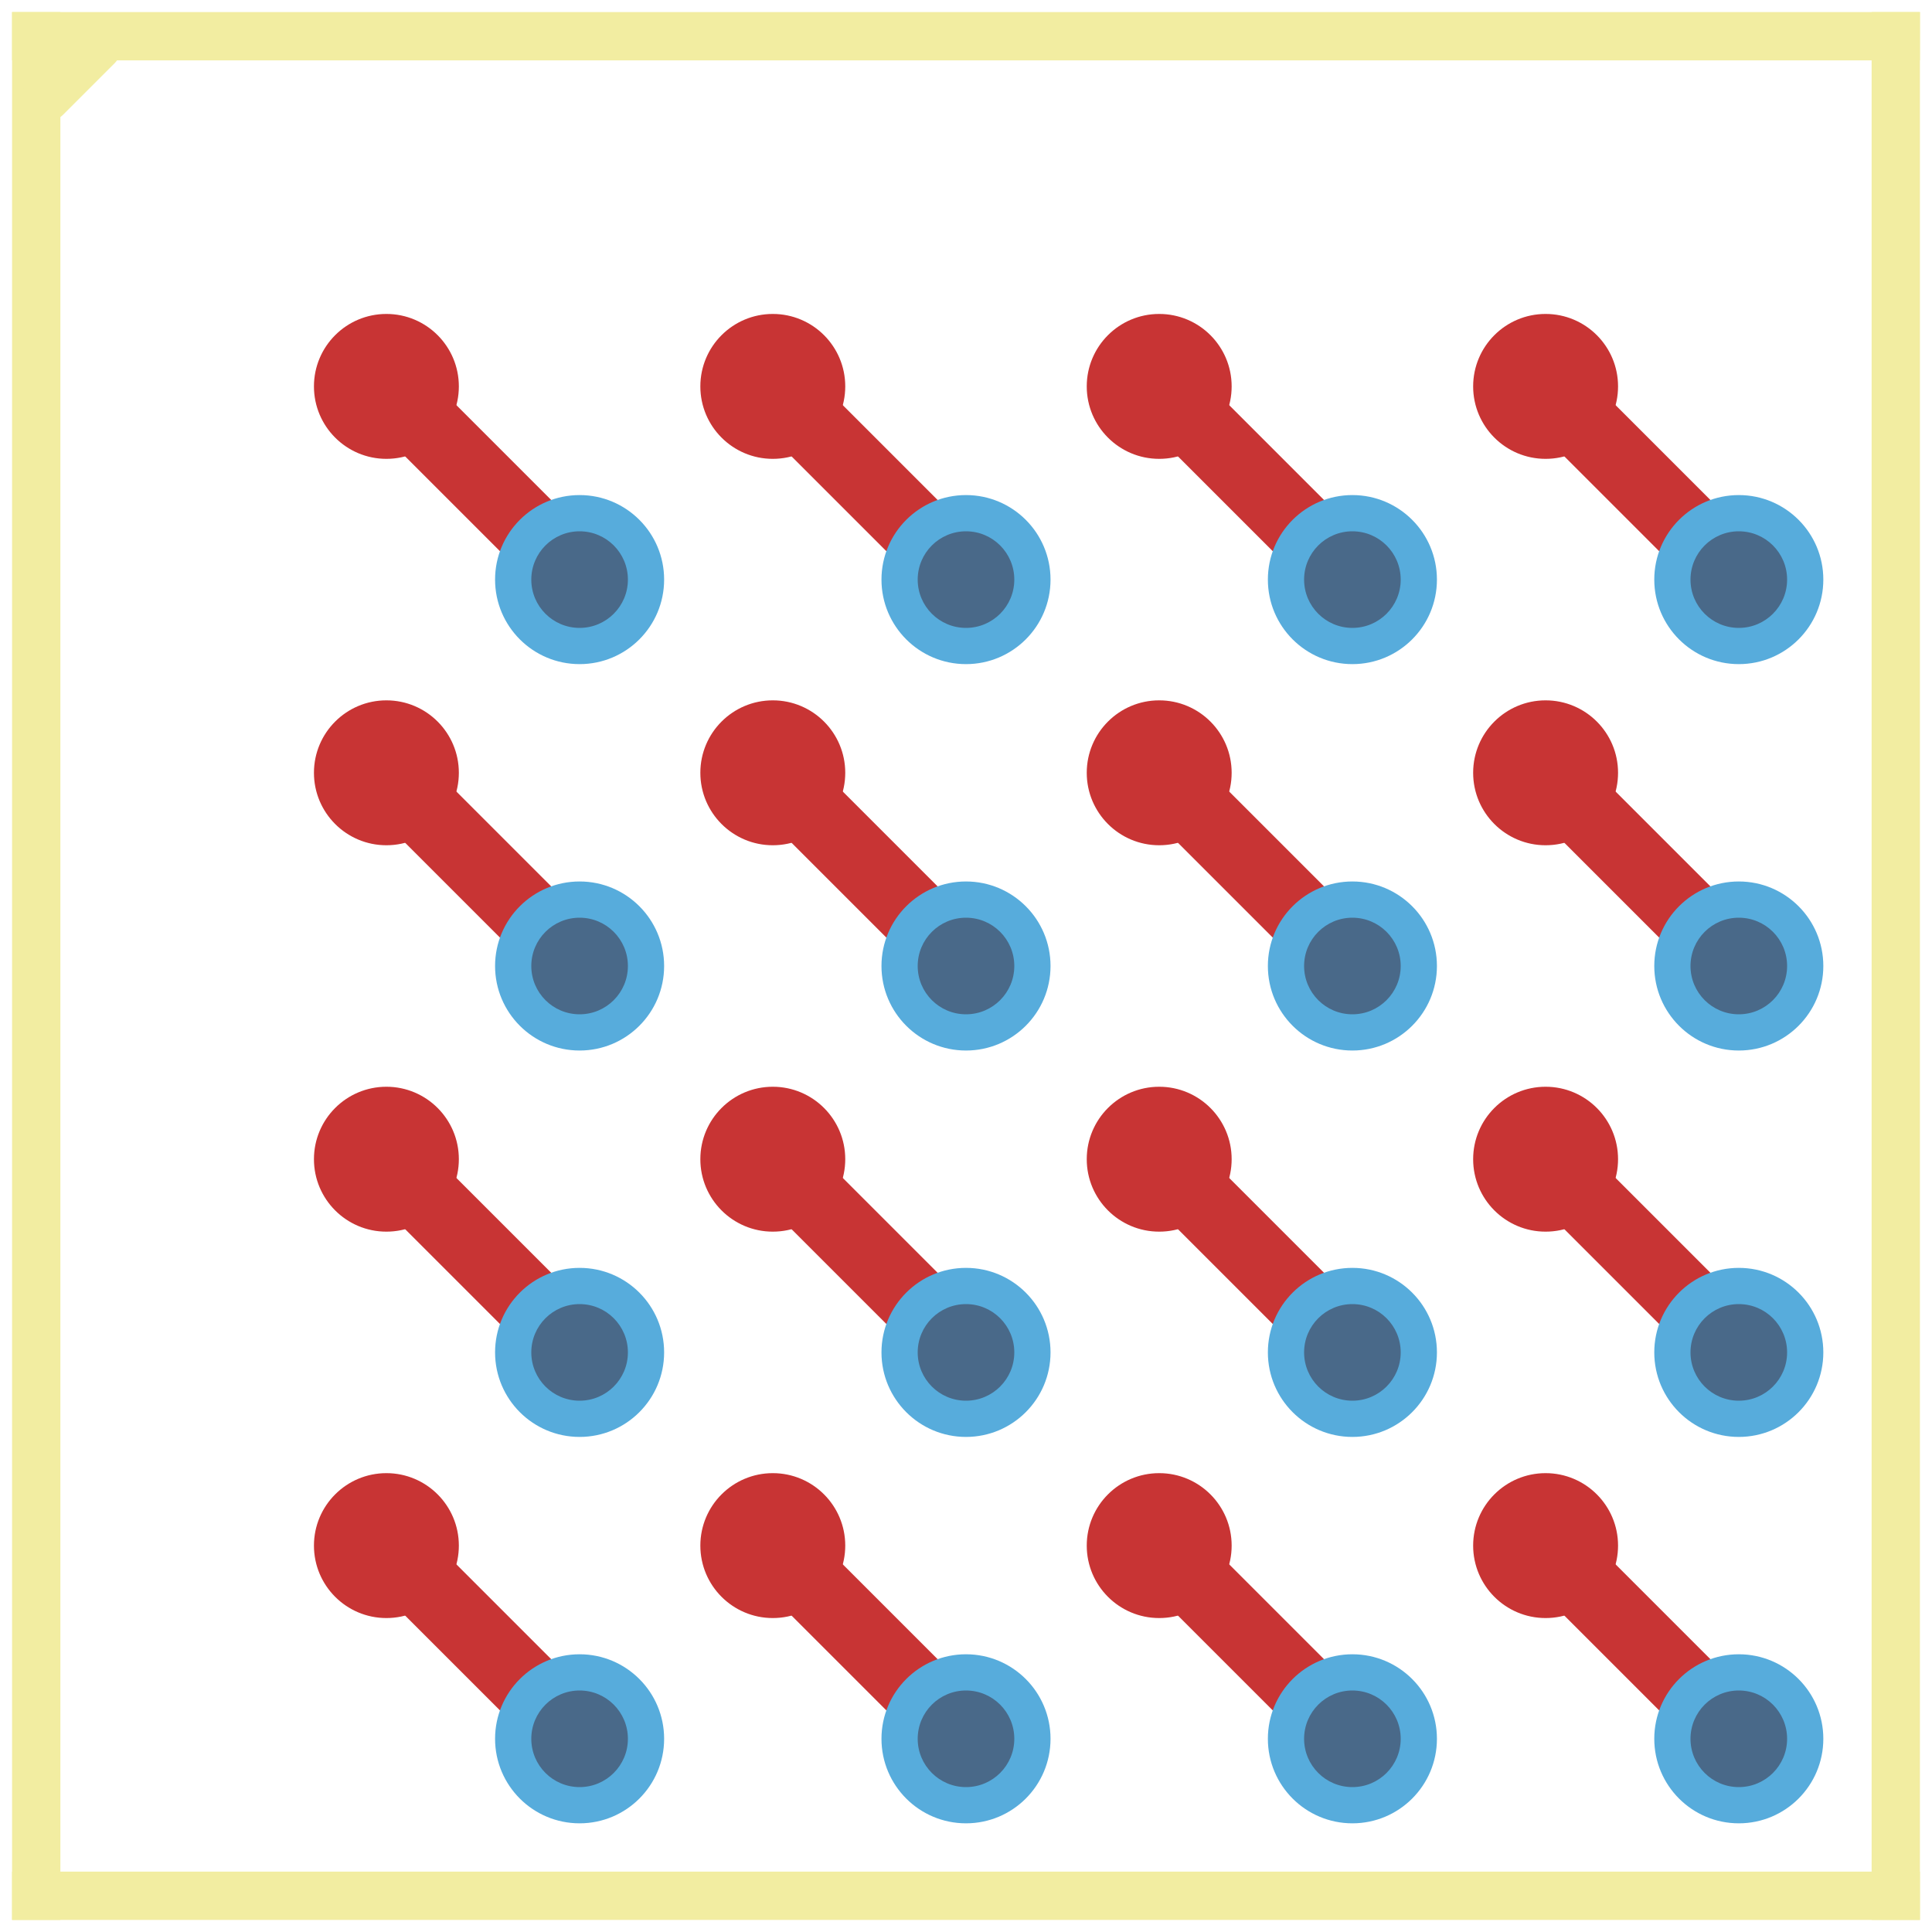
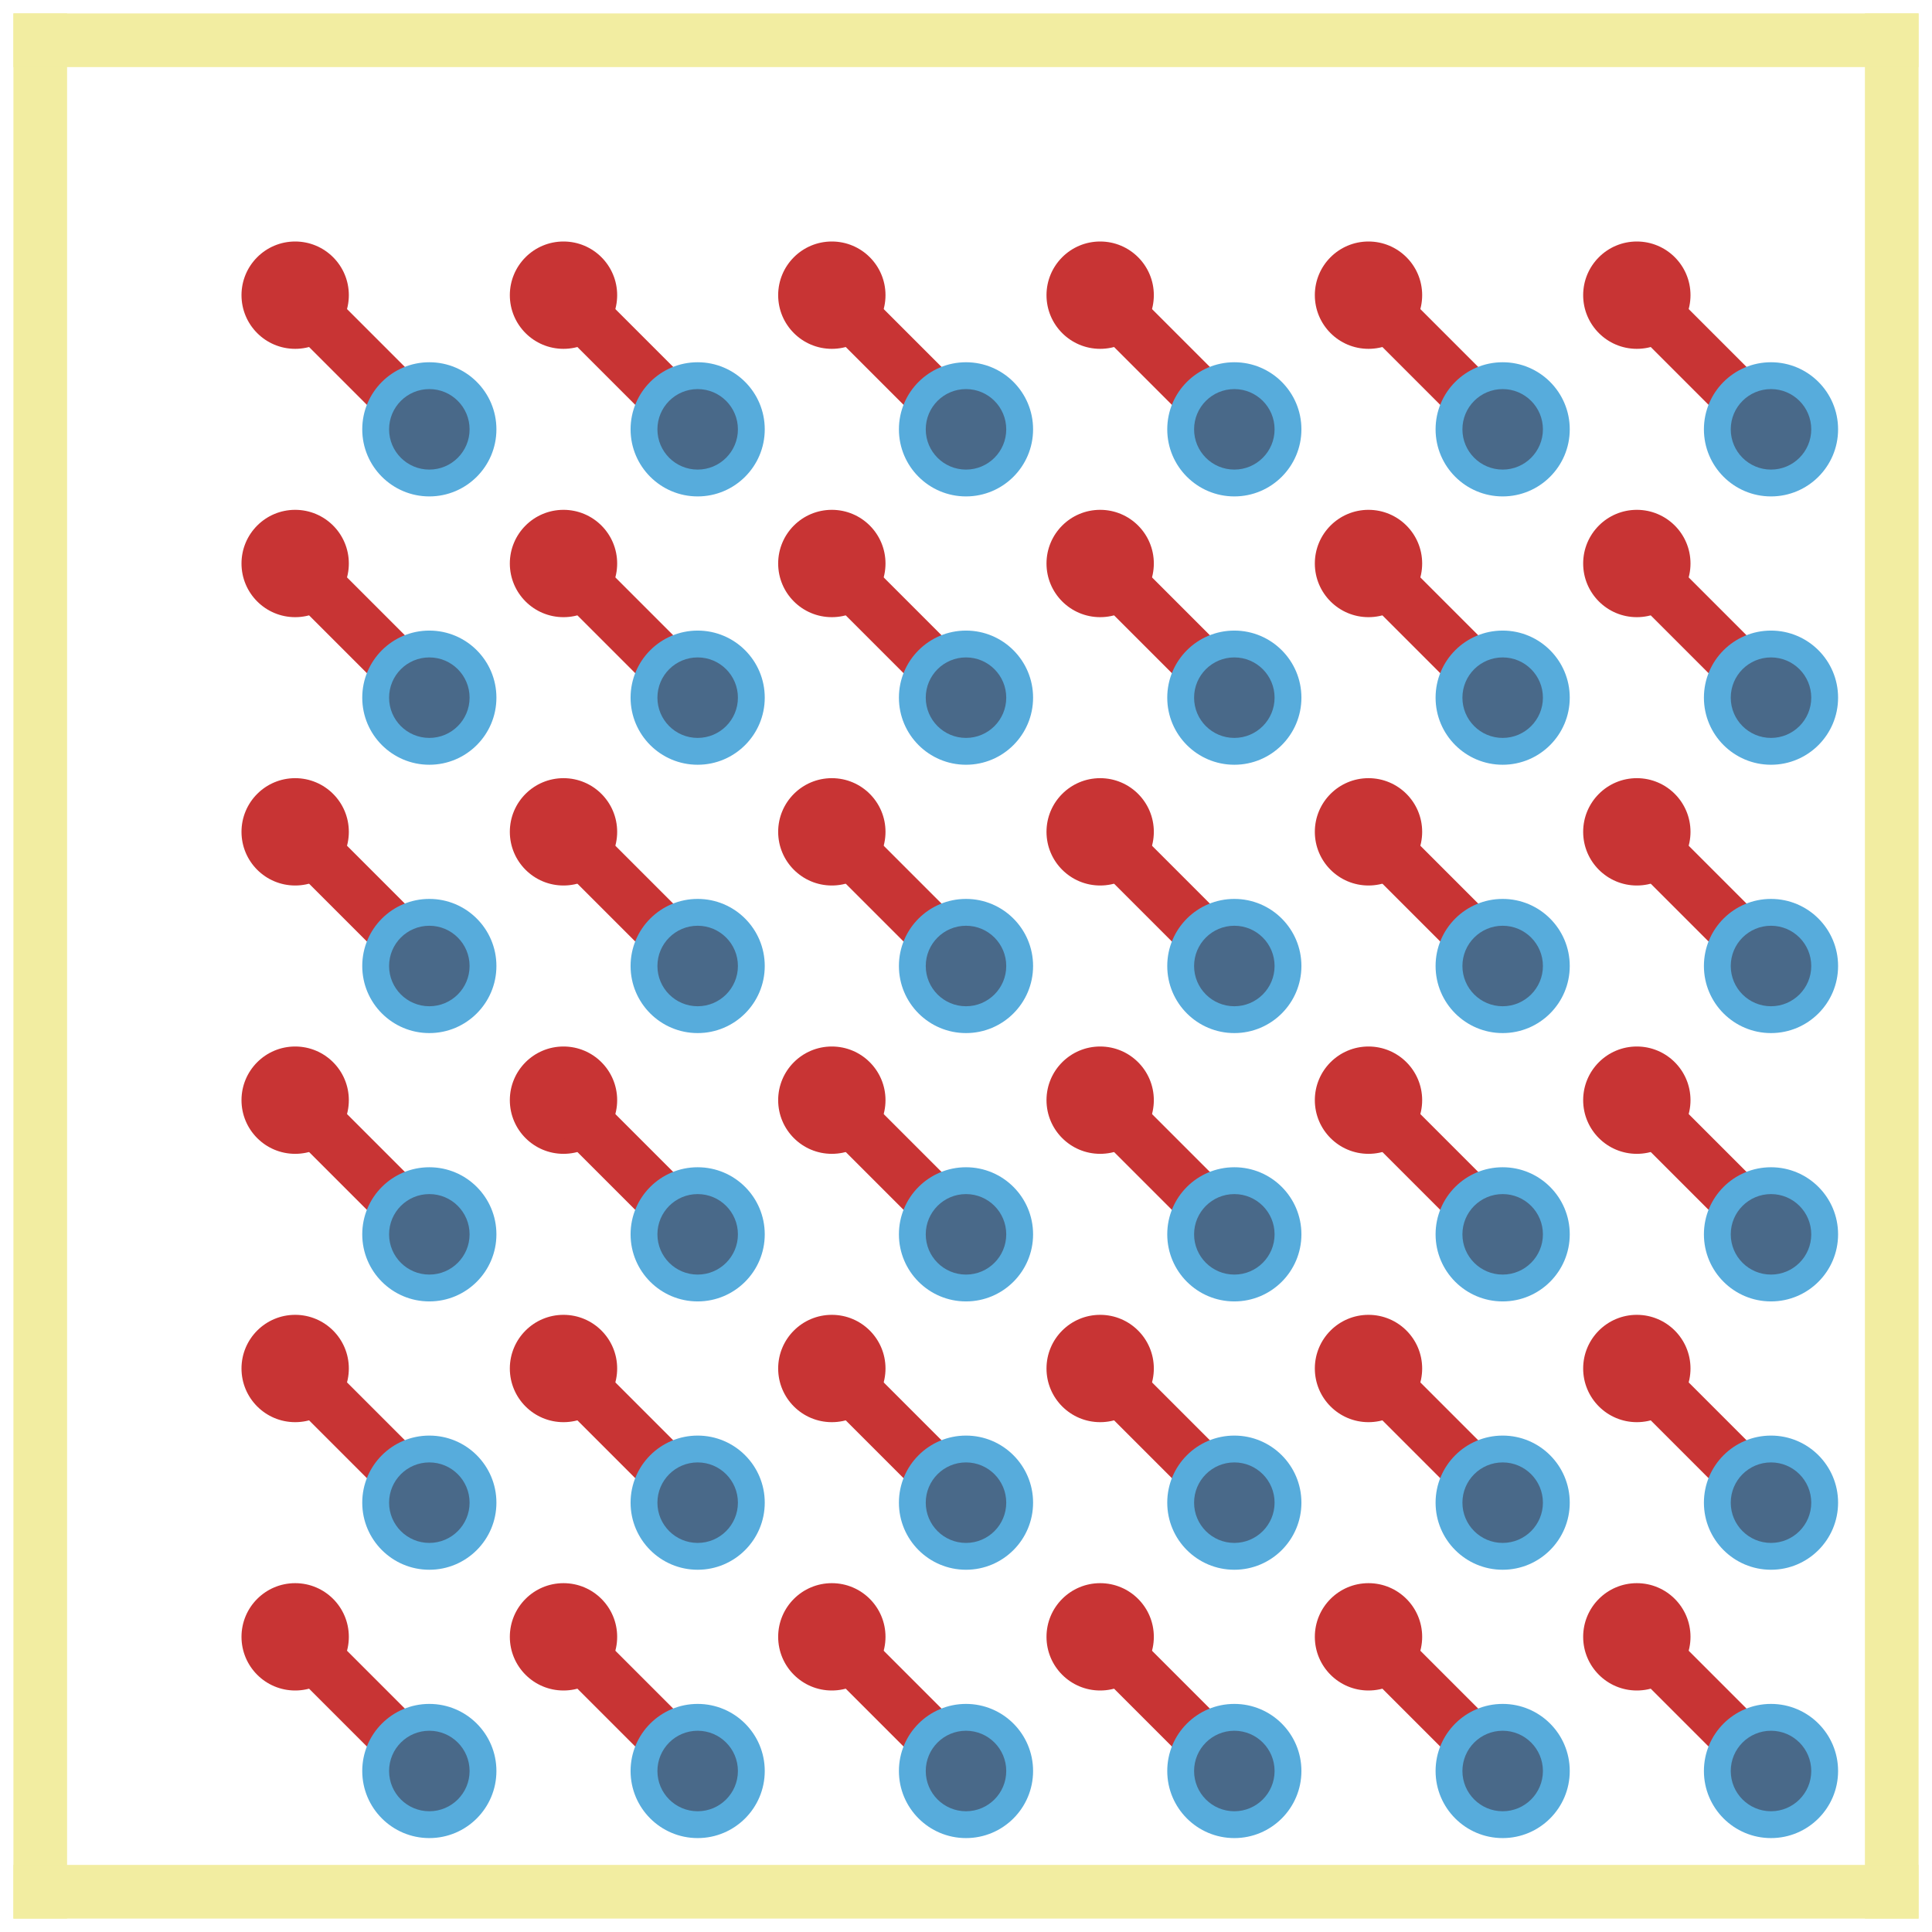
- <svg xmlns="http://www.w3.org/2000/svg" width="160" height="160" viewBox="0 0 160 160" fill="none">
-   <circle cx="64" cy="96" r="6" fill="#C83434" />
-   <circle cx="32" cy="96" r="6" fill="#C83434" />
-   <circle cx="32" cy="128" r="6" fill="#C83434" />
-   <circle cx="64" cy="128" r="6" fill="#C83434" />
-   <circle cx="128" cy="96" r="6" fill="#C83434" />
-   <circle cx="96" cy="96" r="6" fill="#C83434" />
-   <circle cx="96" cy="128" r="6" fill="#C83434" />
-   <circle cx="128" cy="128" r="6" fill="#C83434" />
-   <circle cx="128" cy="32" r="6" fill="#C83434" />
-   <circle cx="96" cy="32" r="6" fill="#C83434" />
-   <circle cx="96" cy="64" r="6" fill="#C83434" />
-   <circle cx="128" cy="64" r="6" fill="#C83434" />
-   <circle cx="64" cy="32" r="6" fill="#C83434" />
-   <circle cx="32" cy="32" r="6" fill="#C83434" />
-   <circle cx="32" cy="64" r="6" fill="#C83434" />
-   <circle cx="64" cy="64" r="6" fill="#C83434" />
-   <rect width="6" height="20" transform="matrix(-0.707107 0.707107 0.707107 0.707107 35.0502 30.8076)" fill="#C83434" />
-   <path d="M67.05 30.808L62.808 35.05L76.95 49.192L81.192 44.95L67.05 30.808Z" fill="#C83434" />
-   <rect width="6" height="20" transform="matrix(-0.707107 0.707107 0.707107 0.707107 99.0502 30.8076)" fill="#C83434" />
-   <rect width="6" height="20" transform="matrix(-0.707107 0.707107 0.707107 0.707107 131.05 30.8076)" fill="#C83434" />
-   <rect width="6" height="20" transform="matrix(-0.707107 0.707107 0.707107 0.707107 131.05 62.8076)" fill="#C83434" />
-   <rect width="6" height="20" transform="matrix(-0.707107 0.707107 0.707107 0.707107 99.0502 62.8076)" fill="#C83434" />
-   <rect width="6" height="20" transform="matrix(-0.707107 0.707107 0.707107 0.707107 67.0502 62.8076)" fill="#C83434" />
-   <rect width="6" height="20" transform="matrix(-0.707107 0.707107 0.707107 0.707107 35.0502 62.8076)" fill="#C83434" />
-   <rect width="6" height="20" transform="matrix(-0.707107 0.707107 0.707107 0.707107 35.0502 94.8076)" fill="#C83434" />
-   <rect width="6" height="20" transform="matrix(-0.707107 0.707107 0.707107 0.707107 67.0502 94.8076)" fill="#C83434" />
-   <rect width="6" height="20" transform="matrix(-0.707107 0.707107 0.707107 0.707107 67.0502 126.808)" fill="#C83434" />
-   <rect width="6" height="20" transform="matrix(-0.707107 0.707107 0.707107 0.707107 35.0502 126.808)" fill="#C83434" />
-   <rect width="6" height="20" transform="matrix(-0.707107 0.707107 0.707107 0.707107 99.0502 94.8076)" fill="#C83434" />
-   <rect width="6" height="20" transform="matrix(-0.707107 0.707107 0.707107 0.707107 131.05 94.8076)" fill="#C83434" />
-   <rect width="6" height="20" transform="matrix(-0.707107 0.707107 0.707107 0.707107 131.05 126.808)" fill="#C83434" />
-   <rect width="6" height="20" transform="matrix(-0.707107 0.707107 0.707107 0.707107 99.0502 126.808)" fill="#C83434" />
-   <circle cx="80" cy="80" r="7" fill="#57ACDC" />
-   <circle cx="80" cy="80" r="4" fill="#496989" />
-   <circle cx="80" cy="48" r="7" fill="#57ACDC" />
-   <circle cx="80" cy="48" r="4" fill="#496989" />
-   <circle cx="112" cy="80" r="7" fill="#57ACDC" />
-   <circle cx="112" cy="80" r="4" fill="#496989" />
-   <circle cx="144" cy="80" r="7" fill="#57ACDC" />
-   <circle cx="144" cy="80" r="4" fill="#496989" />
-   <circle cx="112" cy="48" r="7" fill="#57ACDC" />
-   <circle cx="112" cy="48" r="4" fill="#496989" />
-   <circle cx="144" cy="48" r="7" fill="#57ACDC" />
-   <circle cx="144" cy="48" r="4" fill="#496989" />
-   <circle cx="48" cy="80" r="7" fill="#57ACDC" />
-   <circle cx="48" cy="80" r="4" fill="#496989" />
-   <circle cx="48" cy="48" r="7" fill="#57ACDC" />
-   <circle cx="48" cy="48" r="4" fill="#496989" />
-   <circle cx="112" cy="112" r="7" fill="#57ACDC" />
-   <circle cx="144" cy="112" r="7" fill="#57ACDC" />
-   <circle cx="144" cy="144" r="7" fill="#57ACDC" />
-   <circle cx="112" cy="144" r="7" fill="#57ACDC" />
-   <circle cx="48" cy="112" r="7" fill="#57ACDC" />
-   <circle cx="80" cy="112" r="7" fill="#57ACDC" />
-   <circle cx="80" cy="144" r="7" fill="#57ACDC" />
-   <circle cx="48" cy="144" r="7" fill="#57ACDC" />
-   <circle cx="80" cy="112" r="4" fill="#496989" />
-   <circle cx="48" cy="112" r="4" fill="#496989" />
-   <circle cx="112" cy="112" r="4" fill="#496989" />
-   <circle cx="144" cy="112" r="4" fill="#496989" />
-   <circle cx="80" cy="144" r="4" fill="#496989" />
-   <circle cx="48" cy="144" r="4" fill="#496989" />
-   <circle cx="112" cy="144" r="4" fill="#496989" />
-   <circle cx="144" cy="144" r="4" fill="#496989" />
-   <rect x="1" y="1" width="4" height="158" fill="#F2EDA1" />
-   <rect x="155" y="1" width="4" height="158" fill="#F2EDA1" />
-   <rect x="1" y="5" width="4" height="158" transform="rotate(-90 1 5)" fill="#F2EDA1" />
-   <rect x="1" y="159" width="4" height="158" transform="rotate(-90 1 159)" fill="#F2EDA1" />
-   <rect x="3.828" y="10.899" width="4" height="10" rx="2" transform="rotate(-135 3.82843 10.8995)" fill="#F2EDA1" />
+ <svg xmlns="http://www.w3.org/2000/svg" width="144" height="144" viewBox="0 0 144 144" fill="none">
+   <circle cx="62" cy="82" r="4" fill="#C83434" />
+   <circle cx="82" cy="82" r="4" fill="#C83434" />
+   <circle cx="102" cy="82" r="4" fill="#C83434" />
+   <circle cx="122" cy="82" r="4" fill="#C83434" />
+   <circle cx="42" cy="82" r="4" fill="#C83434" />
+   <circle cx="22" cy="82" r="4" fill="#C83434" />
+   <circle cx="62" cy="62" r="4" fill="#C83434" />
+   <circle cx="82" cy="62" r="4" fill="#C83434" />
+   <circle cx="102" cy="62" r="4" fill="#C83434" />
+   <circle cx="122" cy="62" r="4" fill="#C83434" />
+   <circle cx="42" cy="62" r="4" fill="#C83434" />
+   <circle cx="22" cy="62" r="4" fill="#C83434" />
+   <circle cx="62" cy="42" r="4" fill="#C83434" />
+   <circle cx="82" cy="42" r="4" fill="#C83434" />
+   <circle cx="102" cy="42" r="4" fill="#C83434" />
+   <circle cx="122" cy="42" r="4" fill="#C83434" />
+   <circle cx="42" cy="42" r="4" fill="#C83434" />
+   <circle cx="22" cy="42" r="4" fill="#C83434" />
+   <circle cx="62" cy="22" r="4" fill="#C83434" />
+   <circle cx="82" cy="22" r="4" fill="#C83434" />
+   <circle cx="102" cy="22" r="4" fill="#C83434" />
+   <circle cx="122" cy="22" r="4" fill="#C83434" />
+   <circle cx="42" cy="22" r="4" fill="#C83434" />
+   <circle cx="22" cy="22" r="4" fill="#C83434" />
+   <circle cx="62" cy="102" r="4" fill="#C83434" />
+   <circle cx="82" cy="102" r="4" fill="#C83434" />
+   <circle cx="102" cy="102" r="4" fill="#C83434" />
+   <circle cx="122" cy="102" r="4" fill="#C83434" />
+   <circle cx="42" cy="102" r="4" fill="#C83434" />
+   <circle cx="22" cy="102" r="4" fill="#C83434" />
+   <circle cx="62" cy="122" r="4" fill="#C83434" />
+   <circle cx="82" cy="122" r="4" fill="#C83434" />
+   <circle cx="102" cy="122" r="4" fill="#C83434" />
+   <circle cx="122" cy="122" r="4" fill="#C83434" />
+   <circle cx="42" cy="122" r="4" fill="#C83434" />
+   <circle cx="22" cy="122" r="4" fill="#C83434" />
+   <rect width="4" height="10" transform="matrix(0.707107 -0.707107 -0.707107 -0.707107 29.1213 31.9498)" fill="#C83434" />
+   <rect width="4" height="10" transform="matrix(0.707107 -0.707107 -0.707107 -0.707107 49.1213 31.9498)" fill="#C83434" />
+   <rect width="4" height="10" transform="matrix(0.707107 -0.707107 -0.707107 -0.707107 69.1213 31.9498)" fill="#C83434" />
+   <rect width="4" height="10" transform="matrix(0.707107 -0.707107 -0.707107 -0.707107 29.1213 51.9498)" fill="#C83434" />
+   <rect width="4" height="10" transform="matrix(0.707107 -0.707107 -0.707107 -0.707107 49.1213 51.9498)" fill="#C83434" />
+   <rect width="4" height="10" transform="matrix(0.707107 -0.707107 -0.707107 -0.707107 69.1213 51.9498)" fill="#C83434" />
+   <rect width="4" height="10" transform="matrix(0.707107 -0.707107 -0.707107 -0.707107 29.1213 71.9498)" fill="#C83434" />
+   <rect width="4" height="10" transform="matrix(0.707107 -0.707107 -0.707107 -0.707107 49.1213 71.9498)" fill="#C83434" />
+   <rect width="4" height="10" transform="matrix(0.707107 -0.707107 -0.707107 -0.707107 69.1213 71.9498)" fill="#C83434" />
+   <rect width="4" height="10" transform="matrix(0.707107 -0.707107 -0.707107 -0.707107 89.1213 31.9498)" fill="#C83434" />
+   <rect width="4" height="10" transform="matrix(0.707107 -0.707107 -0.707107 -0.707107 109.121 31.9498)" fill="#C83434" />
+   <rect width="4" height="10" transform="matrix(0.707107 -0.707107 -0.707107 -0.707107 129.121 31.9498)" fill="#C83434" />
+   <rect width="4" height="10" transform="matrix(0.707107 -0.707107 -0.707107 -0.707107 89.1213 51.9498)" fill="#C83434" />
+   <rect width="4" height="10" transform="matrix(0.707107 -0.707107 -0.707107 -0.707107 109.121 51.9498)" fill="#C83434" />
+   <rect width="4" height="10" transform="matrix(0.707107 -0.707107 -0.707107 -0.707107 129.121 51.9498)" fill="#C83434" />
+   <rect width="4" height="10" transform="matrix(0.707107 -0.707107 -0.707107 -0.707107 89.1213 71.9498)" fill="#C83434" />
+   <rect width="4" height="10" transform="matrix(0.707107 -0.707107 -0.707107 -0.707107 109.121 71.9498)" fill="#C83434" />
+   <rect width="4" height="10" transform="matrix(0.707107 -0.707107 -0.707107 -0.707107 129.121 71.9498)" fill="#C83434" />
+   <rect width="4" height="10" transform="matrix(0.707107 -0.707107 -0.707107 -0.707107 89.1213 91.9498)" fill="#C83434" />
+   <rect width="4" height="10" transform="matrix(0.707107 -0.707107 -0.707107 -0.707107 109.121 91.9498)" fill="#C83434" />
+   <rect width="4" height="10" transform="matrix(0.707107 -0.707107 -0.707107 -0.707107 129.121 91.9498)" fill="#C83434" />
+   <rect width="4" height="10" transform="matrix(0.707107 -0.707107 -0.707107 -0.707107 89.1213 111.95)" fill="#C83434" />
+   <rect width="4" height="10" transform="matrix(0.707107 -0.707107 -0.707107 -0.707107 109.121 111.95)" fill="#C83434" />
+   <rect width="4" height="10" transform="matrix(0.707107 -0.707107 -0.707107 -0.707107 129.121 111.95)" fill="#C83434" />
+   <rect width="4" height="10" transform="matrix(0.707107 -0.707107 -0.707107 -0.707107 89.1213 131.95)" fill="#C83434" />
+   <rect width="4" height="10" transform="matrix(0.707107 -0.707107 -0.707107 -0.707107 109.121 131.95)" fill="#C83434" />
+   <rect width="4" height="10" transform="matrix(0.707107 -0.707107 -0.707107 -0.707107 129.121 131.95)" fill="#C83434" />
+   <rect width="4" height="10" transform="matrix(0.707107 -0.707107 -0.707107 -0.707107 29.1213 91.9498)" fill="#C83434" />
+   <rect width="4" height="10" transform="matrix(0.707107 -0.707107 -0.707107 -0.707107 49.1213 91.9498)" fill="#C83434" />
+   <rect width="4" height="10" transform="matrix(0.707107 -0.707107 -0.707107 -0.707107 69.1213 91.9498)" fill="#C83434" />
+   <rect width="4" height="10" transform="matrix(0.707107 -0.707107 -0.707107 -0.707107 29.1213 111.95)" fill="#C83434" />
+   <rect width="4" height="10" transform="matrix(0.707107 -0.707107 -0.707107 -0.707107 49.1213 111.95)" fill="#C83434" />
+   <rect width="4" height="10" transform="matrix(0.707107 -0.707107 -0.707107 -0.707107 69.1213 111.95)" fill="#C83434" />
+   <rect width="4" height="10" transform="matrix(0.707107 -0.707107 -0.707107 -0.707107 29.1213 131.95)" fill="#C83434" />
+   <rect width="4" height="10" transform="matrix(0.707107 -0.707107 -0.707107 -0.707107 49.1213 131.95)" fill="#C83434" />
+   <rect width="4" height="10" transform="matrix(0.707107 -0.707107 -0.707107 -0.707107 69.1213 131.95)" fill="#C83434" />
+   <circle cx="32" cy="32" r="5" fill="#57ACDC" />
+   <circle cx="32" cy="32" r="3" fill="#496989" />
+   <circle cx="52" cy="32" r="5" fill="#57ACDC" />
+   <circle cx="52" cy="32" r="3" fill="#496989" />
+   <circle cx="32" cy="52" r="5" fill="#57ACDC" />
+   <circle cx="32" cy="52" r="3" fill="#496989" />
+   <circle cx="52" cy="52" r="5" fill="#57ACDC" />
+   <circle cx="52" cy="52" r="3" fill="#496989" />
+   <circle cx="32" cy="92" r="5" fill="#57ACDC" />
+   <circle cx="32" cy="92" r="3" fill="#496989" />
+   <circle cx="52" cy="92" r="5" fill="#57ACDC" />
+   <circle cx="52" cy="92" r="3" fill="#496989" />
+   <circle cx="72" cy="72" r="5" fill="#57ACDC" />
+   <circle cx="72" cy="72" r="3" fill="#496989" />
+   <circle cx="52" cy="72" r="5" fill="#57ACDC" />
+   <circle cx="52" cy="72" r="3" fill="#496989" />
+   <circle cx="32" cy="72" r="5" fill="#57ACDC" />
+   <circle cx="32" cy="72" r="3" fill="#496989" />
+   <circle cx="92" cy="72" r="5" fill="#57ACDC" />
+   <circle cx="92" cy="72" r="3" fill="#496989" />
+   <circle cx="112" cy="72" r="5" fill="#57ACDC" />
+   <circle cx="112" cy="72" r="3" fill="#496989" />
+   <circle cx="132" cy="72" r="5" fill="#57ACDC" />
+   <circle cx="132" cy="72" r="3" fill="#496989" />
+   <circle cx="72" cy="92" r="5" fill="#57ACDC" />
+   <circle cx="72" cy="92" r="3" fill="#496989" />
+   <circle cx="72" cy="112" r="5" fill="#57ACDC" />
+   <circle cx="72" cy="112" r="3" fill="#496989" />
+   <circle cx="72" cy="132" r="5" fill="#57ACDC" />
+   <circle cx="72" cy="132" r="3" fill="#496989" />
+   <circle cx="72" cy="52" r="5" fill="#57ACDC" />
+   <circle cx="72" cy="52" r="3" fill="#496989" />
+   <circle cx="72" cy="32" r="5" fill="#57ACDC" />
+   <circle cx="72" cy="32" r="3" fill="#496989" />
+   <circle cx="32" cy="112" r="5" fill="#57ACDC" />
+   <circle cx="32" cy="112" r="3" fill="#496989" />
+   <circle cx="52" cy="112" r="5" fill="#57ACDC" />
+   <circle cx="52" cy="112" r="3" fill="#496989" />
+   <circle cx="32" cy="132" r="5" fill="#57ACDC" />
+   <circle cx="32" cy="132" r="3" fill="#496989" />
+   <circle cx="52" cy="132" r="5" fill="#57ACDC" />
+   <circle cx="52" cy="132" r="3" fill="#496989" />
+   <circle cx="92" cy="132" r="5" fill="#57ACDC" />
+   <circle cx="92" cy="132" r="3" fill="#496989" />
+   <circle cx="112" cy="132" r="5" fill="#57ACDC" />
+   <circle cx="112" cy="132" r="3" fill="#496989" />
+   <circle cx="132" cy="132" r="5" fill="#57ACDC" />
+   <circle cx="132" cy="132" r="3" fill="#496989" />
+   <circle cx="92" cy="112" r="5" fill="#57ACDC" />
+   <circle cx="92" cy="112" r="3" fill="#496989" />
+   <circle cx="112" cy="112" r="5" fill="#57ACDC" />
+   <circle cx="112" cy="112" r="3" fill="#496989" />
+   <circle cx="132" cy="112" r="5" fill="#57ACDC" />
+   <circle cx="132" cy="112" r="3" fill="#496989" />
+   <circle cx="92" cy="92" r="5" fill="#57ACDC" />
+   <circle cx="92" cy="92" r="3" fill="#496989" />
+   <circle cx="112" cy="92" r="5" fill="#57ACDC" />
+   <circle cx="112" cy="92" r="3" fill="#496989" />
+   <circle cx="132" cy="92" r="5" fill="#57ACDC" />
+   <circle cx="132" cy="92" r="3" fill="#496989" />
+   <circle cx="92" cy="52" r="5" fill="#57ACDC" />
+   <circle cx="92" cy="52" r="3" fill="#496989" />
+   <circle cx="112" cy="52" r="5" fill="#57ACDC" />
+   <circle cx="112" cy="52" r="3" fill="#496989" />
+   <circle cx="132" cy="52" r="5" fill="#57ACDC" />
+   <circle cx="132" cy="52" r="3" fill="#496989" />
+   <circle cx="92" cy="32" r="5" fill="#57ACDC" />
+   <circle cx="92" cy="32" r="3" fill="#496989" />
+   <circle cx="112" cy="32" r="5" fill="#57ACDC" />
+   <circle cx="112" cy="32" r="3" fill="#496989" />
+   <circle cx="132" cy="32" r="5" fill="#57ACDC" />
+   <circle cx="132" cy="32" r="3" fill="#496989" />
+   <rect x="1" y="1" width="4" height="142" fill="#F2EDA1" />
+   <rect x="139" y="1" width="4" height="142" fill="#F2EDA1" />
+   <rect x="1" y="5" width="4" height="142" transform="rotate(-90 1 5)" fill="#F2EDA1" />
+   <rect x="1" y="143" width="4" height="142" transform="rotate(-90 1 143)" fill="#F2EDA1" />
</svg>
